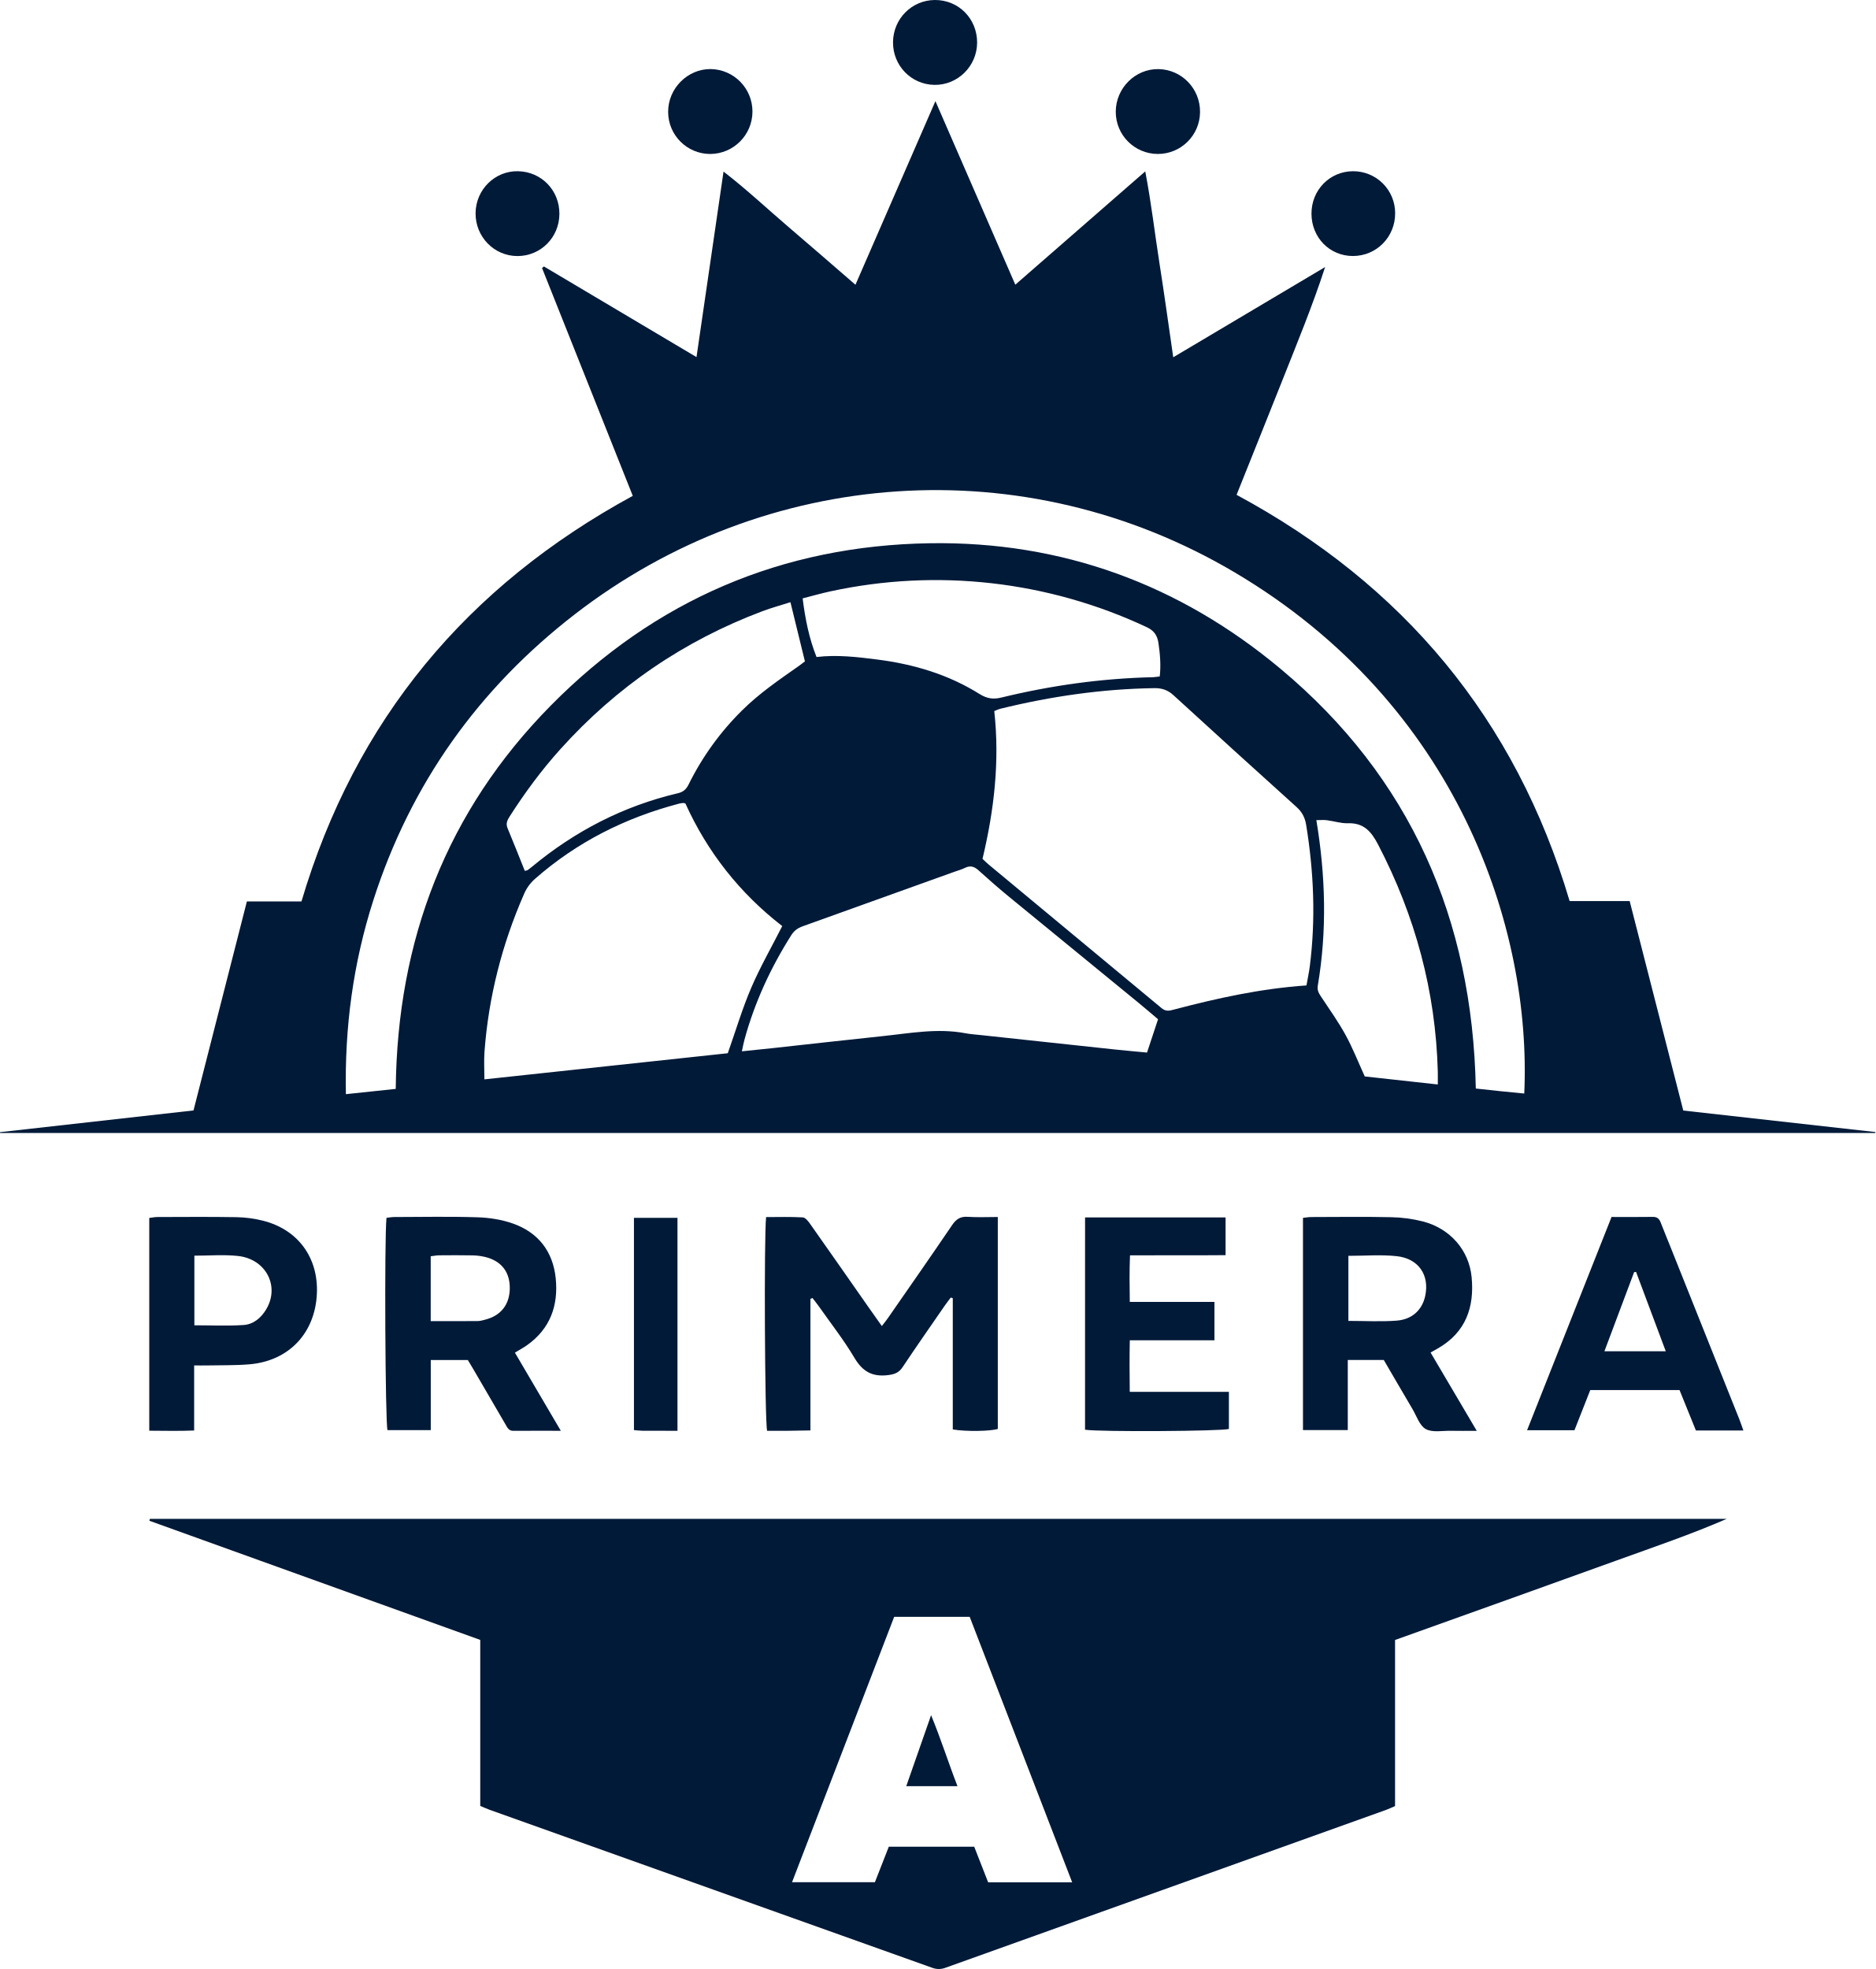
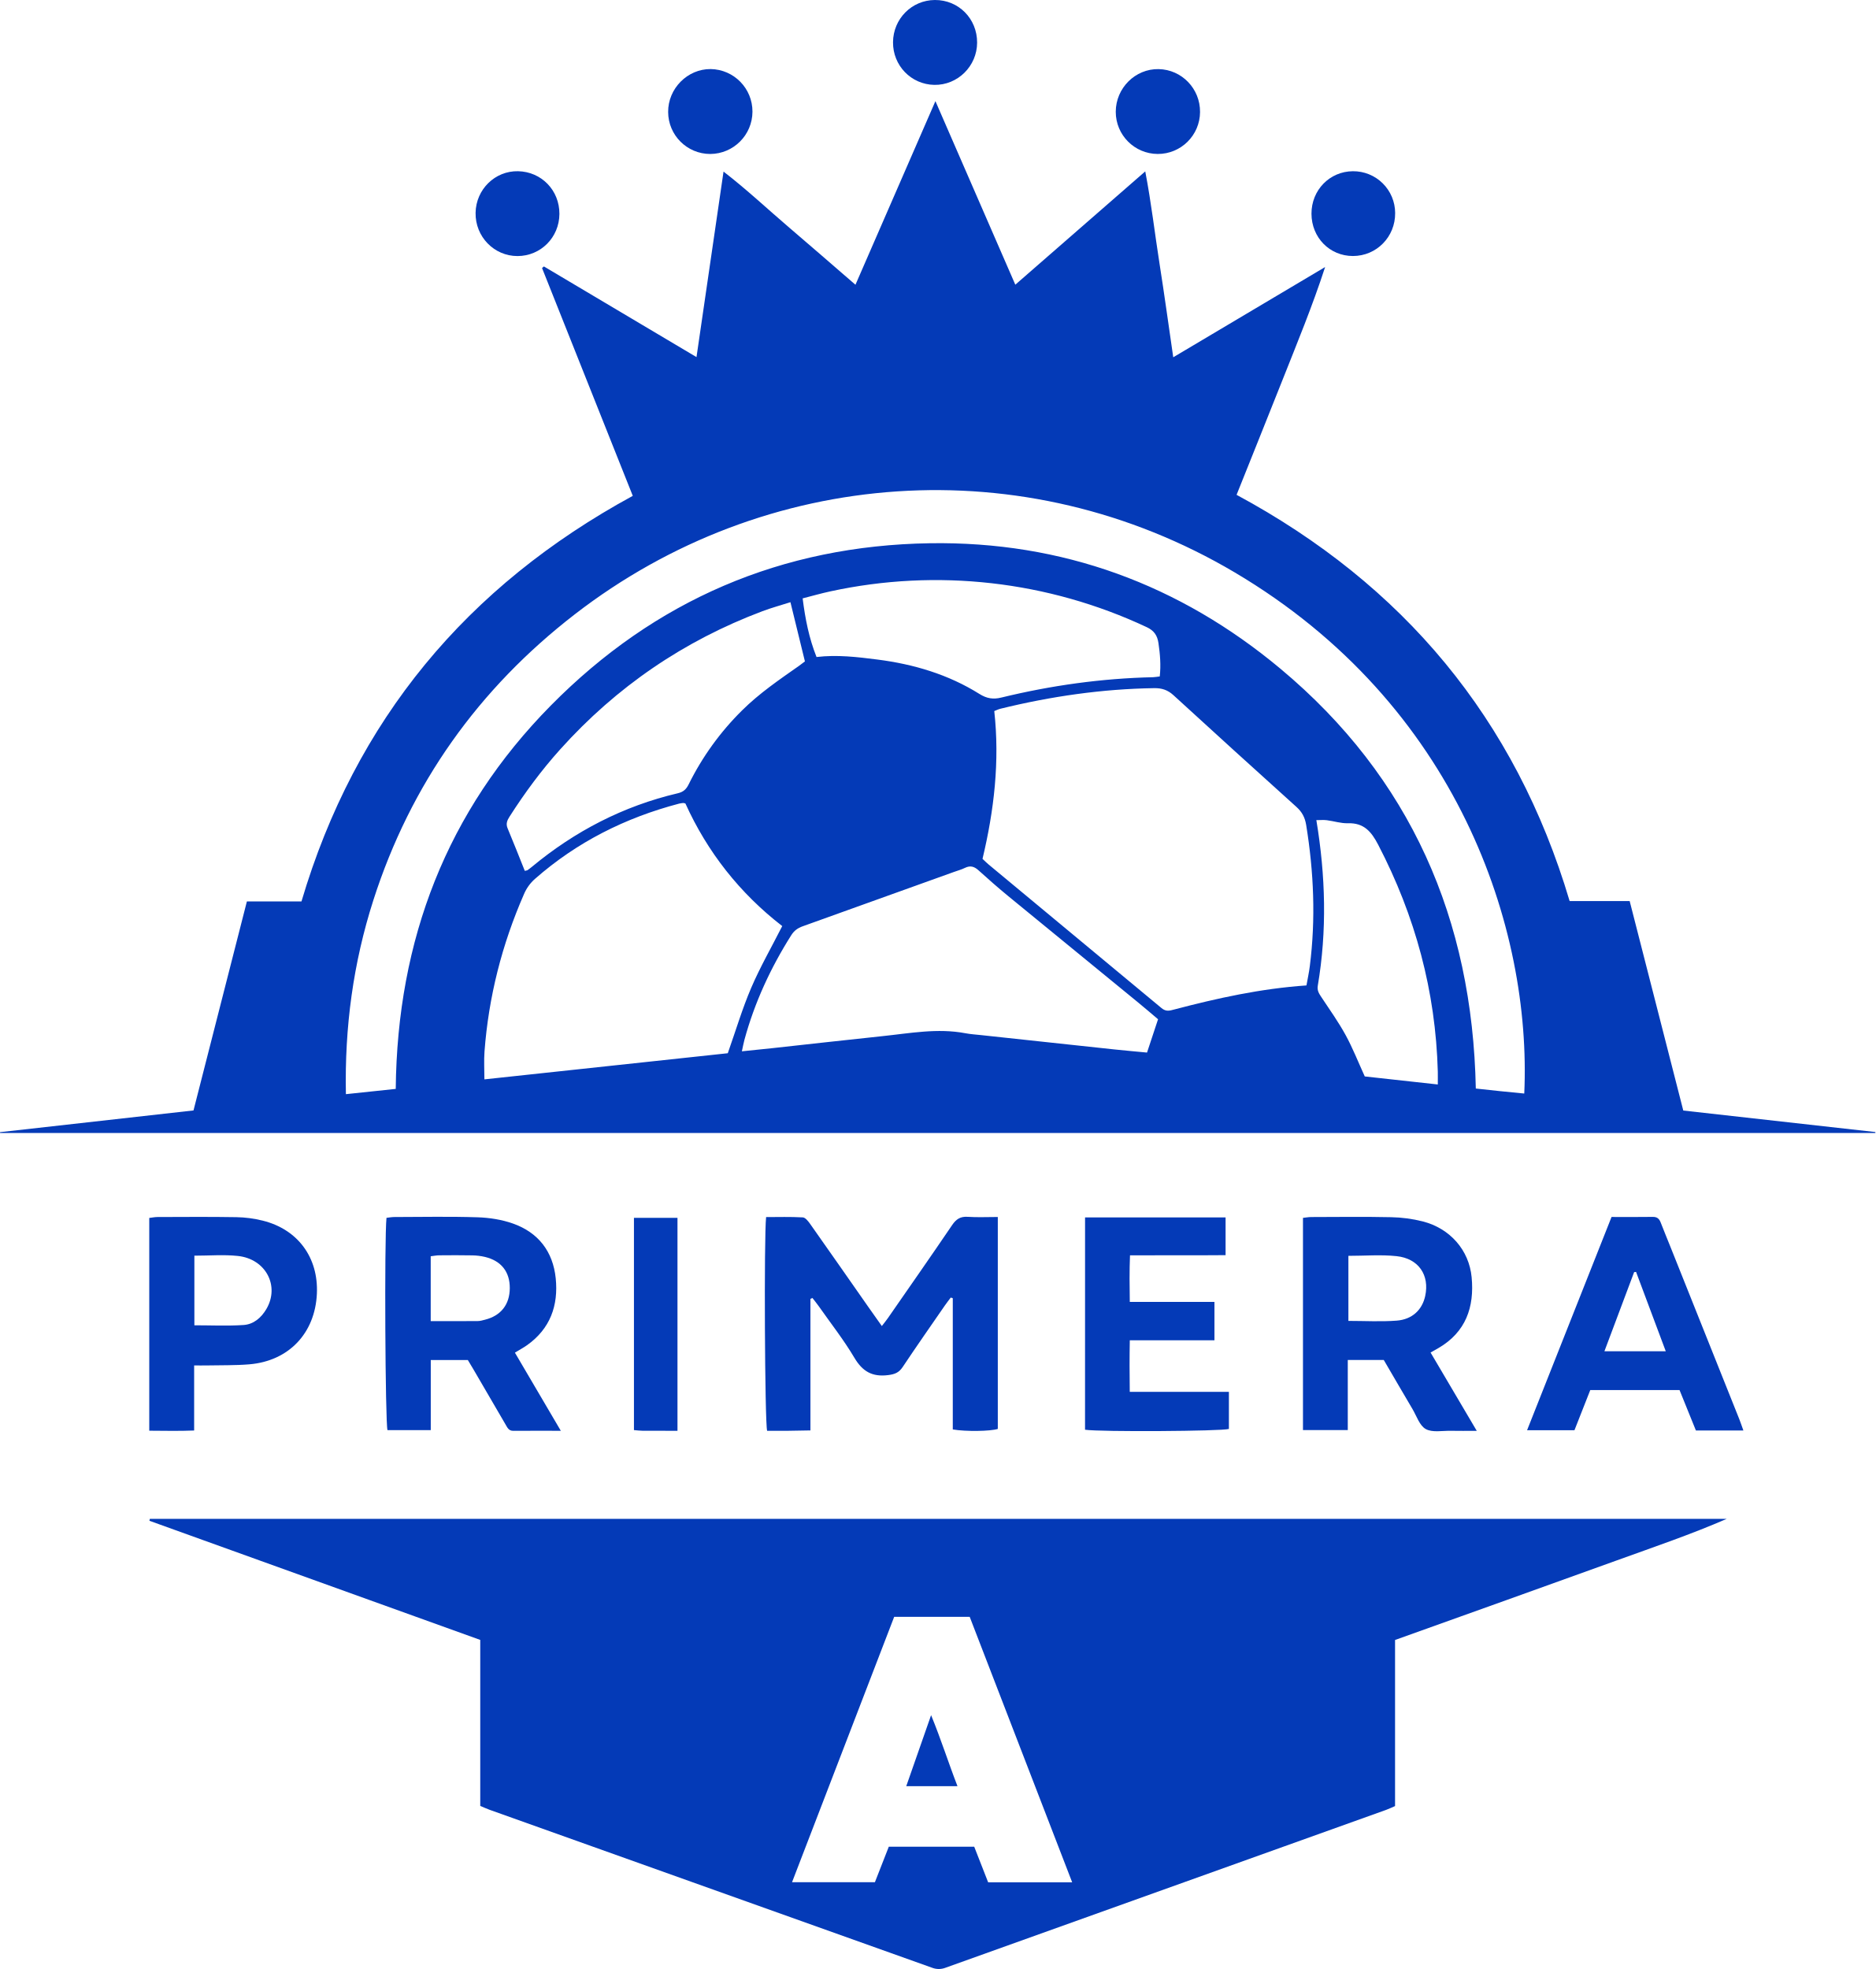
<svg xmlns="http://www.w3.org/2000/svg" viewBox="0 0 3367.2 3535.23">
  <defs>
-     <style>.cls-1{fill:#011a38;}</style>
+     <style>.cls-1{fill:#043AB7;}</style>
  </defs>
  <g id="Capa_2" data-name="Capa 2">
    <g id="Capa_1-2" data-name="Capa 1">
      <path class="cls-1" d="M1679.55,181.58C1728.22,293.45,1775,401,1823,511.15L2056.3,307.71c11,57.1,17.13,111.8,25.69,166.06,8.64,54.8,16.14,109.78,24.58,167.69l272.69-162c-22.69,69.92-50.55,137.21-77.37,204.89s-54,135-81.61,204.1c299,161.09,500.76,402,598,729.38h107.81l96.25,376.08,344.9,38.62,0,1.66H.18L0,2032.73l347.43-39c31.92-124.93,63.76-249.57,95.85-375.22h98c96.46-325.89,297.16-566.24,594.88-728.24-54.57-137-108.74-273-162.91-409l3.32-2.89,274,162.77c16.25-111.53,32.13-220.5,48.54-333.09,42.53,32.91,79.85,68.11,118.79,101.31s77.19,66.58,118.07,101.9C1583.82,401.35,1630.86,293.35,1679.55,181.58Zm-969,1773.48c2.71-267.56,91.51-498.92,278.52-688.4,186.54-189,414.56-287.16,680.5-291.3,237.43-3.7,448.24,73.9,629.65,225.44,233.57,195.11,344.6,449.82,350.6,753.61,15.06,1.62,29.53,3.23,44,4.72,14.3,1.48,28.62,2.84,43,4.25,13.46-296.11-119.25-698.79-520.11-935.79C1838.81,804.14,1374.27,838.31,1032,1103c-173,133.76-294.67,304.52-361.65,513.27-36.12,112.57-51.75,228.08-49.28,348.24Zm1635.2-185.79c2.12-12,4.58-23.13,6-34.41,10.8-84.86,7.2-169.31-6.5-253.61-2.2-13.54-7.36-23.35-17.41-32.4q-110.91-99.94-221-200.76c-10.21-9.34-20.87-12.77-34.5-12.56-93.56,1.4-185.47,14.73-276.2,37-3.56.87-6.92,2.61-10.92,4.15,10,90.25-.35,178.44-21.12,265.34,4.29,4,7.4,7.17,10.8,10q155.41,128.91,310.68,258c8.2,6.85,14.93,4.53,22.81,2.46C2185.51,1792.23,2263.18,1775,2345.77,1769.27Zm-941.25-106.55c-76.43-59.12-134.52-133.17-173.85-220.11-2.55-.63-3.19-1-3.78-.9a54.64,54.64,0,0,0-7.48,1.14c-96.52,25.34-183.48,68.93-258.77,135.06a75.94,75.94,0,0,0-19.84,27.53c-39.5,90.24-63.48,184.37-70.86,282.6-1.21,16.17-.17,32.51-.17,49.9l437-46.92c14.4-40.82,26-80,42-117.34S1385.17,1700.81,1404.52,1662.72ZM2079.29,1830c-11.6-9.78-23.13-19.76-34.92-29.41q-117-95.86-234.09-191.68c-18.24-15-36-30.59-53.51-46.44-7.56-6.85-14.75-8.88-24.14-4.27-6.25,3.08-13.11,4.92-19.71,7.3q-135.84,48.9-271.74,97.62c-8.91,3.18-15.31,7.82-20.4,15.86-37.08,58.64-65.91,120.92-84.17,188-1.63,6-2.69,12.09-4.55,20.59,19.58-2,37.18-3.74,54.75-5.66,66-7.19,131.87-14.7,197.85-21.6,49.37-5.16,98.63-14.66,148.57-5.21,9.37,1.78,19,2.36,28.5,3.39q119.87,12.91,239.75,25.77c19.4,2.07,38.84,3.73,58,5.56C2066.41,1868.83,2072.62,1850.13,2079.29,1830Zm-1137-266.38c3.67-.93,4.39-.92,4.85-1.26,2.58-1.88,5.16-3.75,7.6-5.78,77.34-64.19,164.33-109.31,262.35-132.35,9.69-2.28,15-7,19.37-15.86a494.49,494.49,0,0,1,95.92-132.86c31-30.8,66.87-55.18,102.37-80.12,4-2.84,7.9-5.94,10.49-7.89-8.88-36.28-17.33-70.77-26-106.29-17.45,5.56-34.1,10.07-50.16,16.12q-211.77,79.65-363.13,248c-33.81,37.55-63.7,78.13-90.94,120.68-4.3,6.73-7.12,12.83-3.58,21.22C922,1512.44,932,1538,942.29,1563.63ZM2082.35,1214.5c2.24-20.62.56-40.06-2.3-59.65-2-13.82-7.81-22.62-21.06-28.8a891.71,891.71,0,0,0-568-64.3c-16.6,3.58-33,8.3-49.84,12.6,4.69,37.05,11.39,71.22,24.93,105.28,37.06-4.39,73.09-.07,109.1,4.52,65.3,8.32,127.41,26.72,183.49,61.85,13.15,8.24,24.7,10,39.22,6.42,89.57-21.78,180.41-34.5,272.66-36.54C2074.2,1215.8,2077.84,1215,2082.35,1214.5Zm281.17,258c16.63,100.2,19.26,198.73,2.57,297.31-1.49,8.83,2.38,14.33,6.67,20.81,14.79,22.33,30.43,44.25,43.26,67.69s22.56,48.39,34.44,74.38l131.12,14.42c0-9.23.15-16.14,0-23-3.8-144.24-40.53-279.65-107.1-407.55-12.24-23.52-25.65-39.35-54.24-38.46-12.53.39-25.16-3.83-37.81-5.44C2376.89,1471.9,2371.21,1472.49,2363.52,1472.49Z" />
      <path class="cls-1" d="M862.29,2944.38l-594-213.91.78-3.43H3100.32c-64.36,28-130.93,50.56-197,74.45s-132,47.52-198,71.21c-66.52,23.87-133.07,47.66-200.49,71.79V3242.7c-6.12,2.63-11.19,5.13-16.48,7Q2093,3391.35,1697.61,3533a33.19,33.19,0,0,1-23.81.06q-397.27-141.95-794.63-283.64c-5.33-1.9-10.46-4.35-16.88-7ZM1925.1,3379.61l-184-476.67h-135.6c-61.07,158.66-121.88,316.67-183.38,476.46h148.78l24.92-63.69h153.41c8.38,21.44,16.66,42.65,25,63.9Z" />
      <path class="cls-1" d="M1455.13,2332.1v236.13c-13.85.24-26.89.56-39.94.67-12.71.11-25.43,0-37.81,0-4.19-14.4-5.76-348.62-1.83-383.7,21.72,0,43.85-.71,65.87.56,4.72.28,9.94,7.08,13.39,12,35,49.52,69.62,99.27,104.39,148.94,7.65,10.94,15.41,21.81,24.14,34.14,4.22-5.5,7.76-9.74,10.89-14.26,38.55-55.59,77.31-111,115.3-167,7.24-10.66,14.76-15.71,27.92-14.84,17.62,1.17,35.38.29,54.11.29v380.53c-13.45,4.26-57.29,4.95-80.83.93v-235.6l-3.56-1.27c-3.59,4.8-7.33,9.49-10.73,14.41-25.37,36.77-51,73.36-75.78,110.53-6.75,10.13-14.34,12.91-26.3,14.39-28.2,3.47-45.65-6.49-60.21-31-19.16-32.29-42.55-62.07-64.2-92.88-3.53-5-7.47-9.75-11.22-14.62Z" />
      <path class="cls-1" d="M924.52,2428.6c27.37,46.58,54,91.93,82.43,140.3-31,0-58.26-.13-85.51.07-8.17.06-10.6-6.07-13.75-11.43q-29-49.54-57.81-99.2c-3.2-5.48-6.52-10.88-9.87-16.45H773.44v125.83H695.73c-4-13.09-5.71-343-1.79-381.17,4.53-.49,9.38-1.45,14.23-1.46,49.77-.1,99.57-1.12,149.28.49,21.35.69,43.51,4.14,63.57,11.23,45.58,16.11,71.86,50.28,76.78,98.29,5,48.94-9.94,90.78-51.7,120.25C939.89,2419.74,933.13,2423.35,924.52,2428.6ZM773.34,2372c29.88,0,57.17.11,84.47-.12,4.37,0,8.79-1.36,13.1-2.45,28.55-7.19,44.27-27.29,44.41-56.6s-15.25-49.07-44.57-56.1a107,107,0,0,0-22.64-2.78c-19.76-.39-39.53-.27-59.3-.1-4.81,0-9.62,1-15.47,1.7V2372Z" />
      <path class="cls-1" d="M2568.6,2428.4,2651.53,2569c-18.06,0-32.39.24-46.7-.07-15.2-.32-32.94,3.45-44.84-3.13-11.19-6.18-16.45-23.39-23.91-36-17.22-29.11-34.18-58.37-51.55-88.07h-64.59v125.88H2339.5v-381c5.14-.54,10-1.48,14.81-1.49,47.89-.11,95.8-.76,143.66.29a250.87,250.87,0,0,1,56.71,7.6c49,12.63,83,51.55,87.65,100.12,5.14,53.68-10.38,98.5-59.49,127.19C2578.49,2422.84,2574.07,2425.29,2568.6,2428.4Zm-147.55-56.81c29.8,0,58.42,1.7,86.74-.48,28-2.16,45.73-19.41,51.13-44.06,8.22-37.48-11.72-67.51-51.37-71.7-28.16-3-56.88-.57-86.5-.57Z" />
      <path class="cls-1" d="M3130.25,2568.33H3045c-9.54-23.55-19.26-47.57-29.38-72.57H2855.34c-9.12,23.18-18.61,47.28-28.39,72.12h-85.08L2893.54,2185c25.81,0,50,.23,74.15-.14,7.76-.11,11.52,3.44,14.1,10.11,5.74,14.86,11.86,29.58,17.77,44.38q61.77,154.5,123.48,309C3125.35,2554.2,3127.3,2560.14,3130.25,2568.33Zm-139.36-142.24c-18.48-49.37-35.91-95.9-53.33-142.44l-3.47.37-53.34,142.07Z" />
      <path class="cls-1" d="M1948.24,2185.83h252.29v67.74c-56.21.51-112.64,0-171.61.29-1.15,28.14-.79,55.08-.37,83.68h152v68.89h-152c-.56,31.27-.5,60.81-.06,92.55h178v66.61c-12.84,4.12-230.57,5.52-258.31,1.42Z" />
      <path class="cls-1" d="M268,2568.75v-382c5.08-.6,9.9-1.65,14.72-1.66,47.25-.11,94.51-.55,141.75.26a211.71,211.71,0,0,1,47.27,6.24c63.15,15.73,100.17,66.28,97.23,131.15-3.22,71-50.46,120.94-121.36,126.83-25.39,2.11-51,1.45-76.54,2-6.89.15-13.8,0-22.48,0v116.82C321.2,2569.54,295.53,2568.86,268,2568.75Zm81-314.26v125c30.18,0,59.43,1.44,88.45-.53,17.83-1.22,31.55-12.88,40.84-28.67,24.32-41.36-1-90-51.3-95.3C401.84,2252.3,376.18,2254.49,349,2254.49Z" />
      <path class="cls-1" d="M1216.42,2568.91c-21.66,0-42,.07-62.28-.06-5,0-9.92-.73-15.88-1.2V2186.58h78.16Z" />
      <path class="cls-1" d="M1275.26,276.46a75.61,75.61,0,0,1-75.6-75.35c-.35-42,34.67-77.44,76.3-77.12a76.24,76.24,0,0,1-.7,152.47Z" />
      <path class="cls-1" d="M2078.74,276.43a75.64,75.64,0,0,1-75.39-75.76c.08-42.55,35.07-77.38,76.93-76.59,41.6.8,74.73,35.11,74.4,77.05A75.71,75.71,0,0,1,2078.74,276.43Z" />
      <path class="cls-1" d="M1754.42,76.5c-.12,42.34-35,76.71-77,75.89-41.6-.81-74.4-34.81-74-76.72S1637,.28,1678.51,0C1721.06-.28,1754.54,33.47,1754.42,76.5Z" />
      <path class="cls-1" d="M1004.42,384.17c-.23,42.09-33.55,75.55-75.26,75.57-42.15,0-76-34.91-75.25-77.69.73-42.06,34.94-75.53,76.29-74.64C972.3,308.32,1004.66,341.79,1004.42,384.17Z" />
      <path class="cls-1" d="M2505,382.42c.39,42.81-33.31,77.17-75.75,77.23-41.79.06-74.35-33.09-74.49-75.85-.13-42.48,32.57-76.08,74.34-76.37A75.21,75.21,0,0,1,2505,382.42Z" />
      <path class="cls-1" d="M1719.17,3207h-92l44.61-127.51C1689.71,3123.08,1702.58,3164.09,1719.17,3207Z" />
    </g>
  </g>
</svg>
